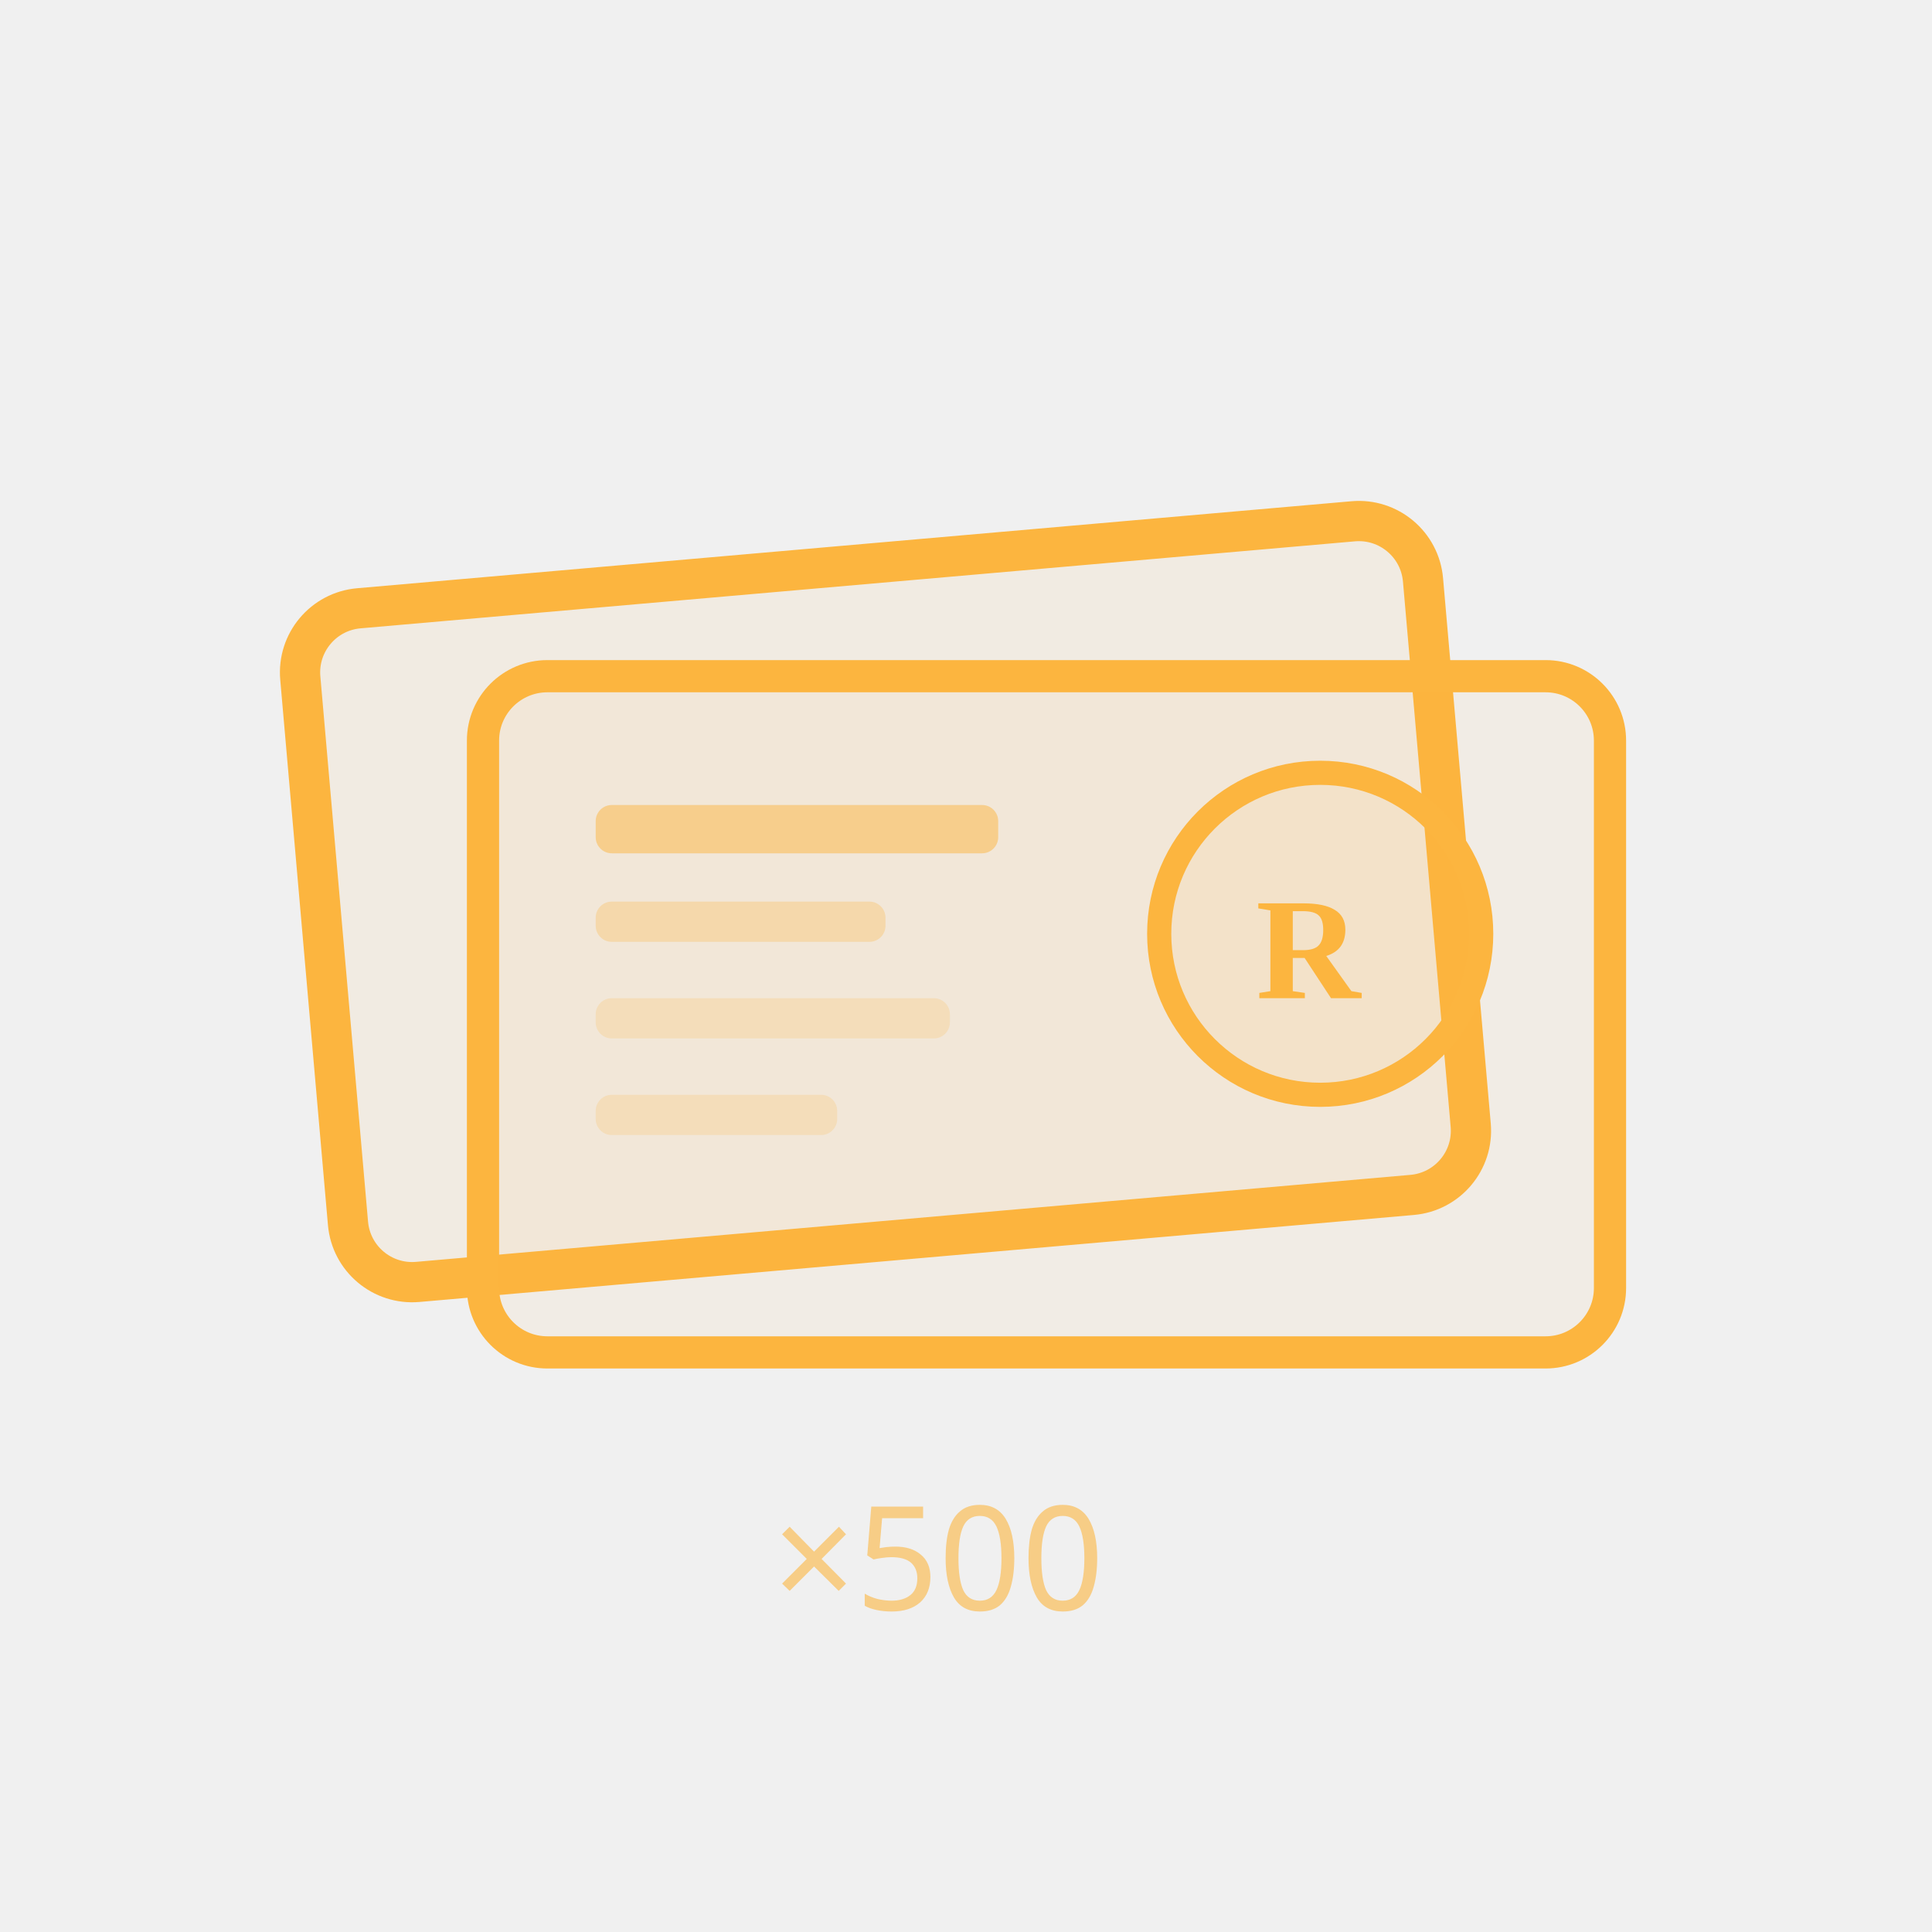
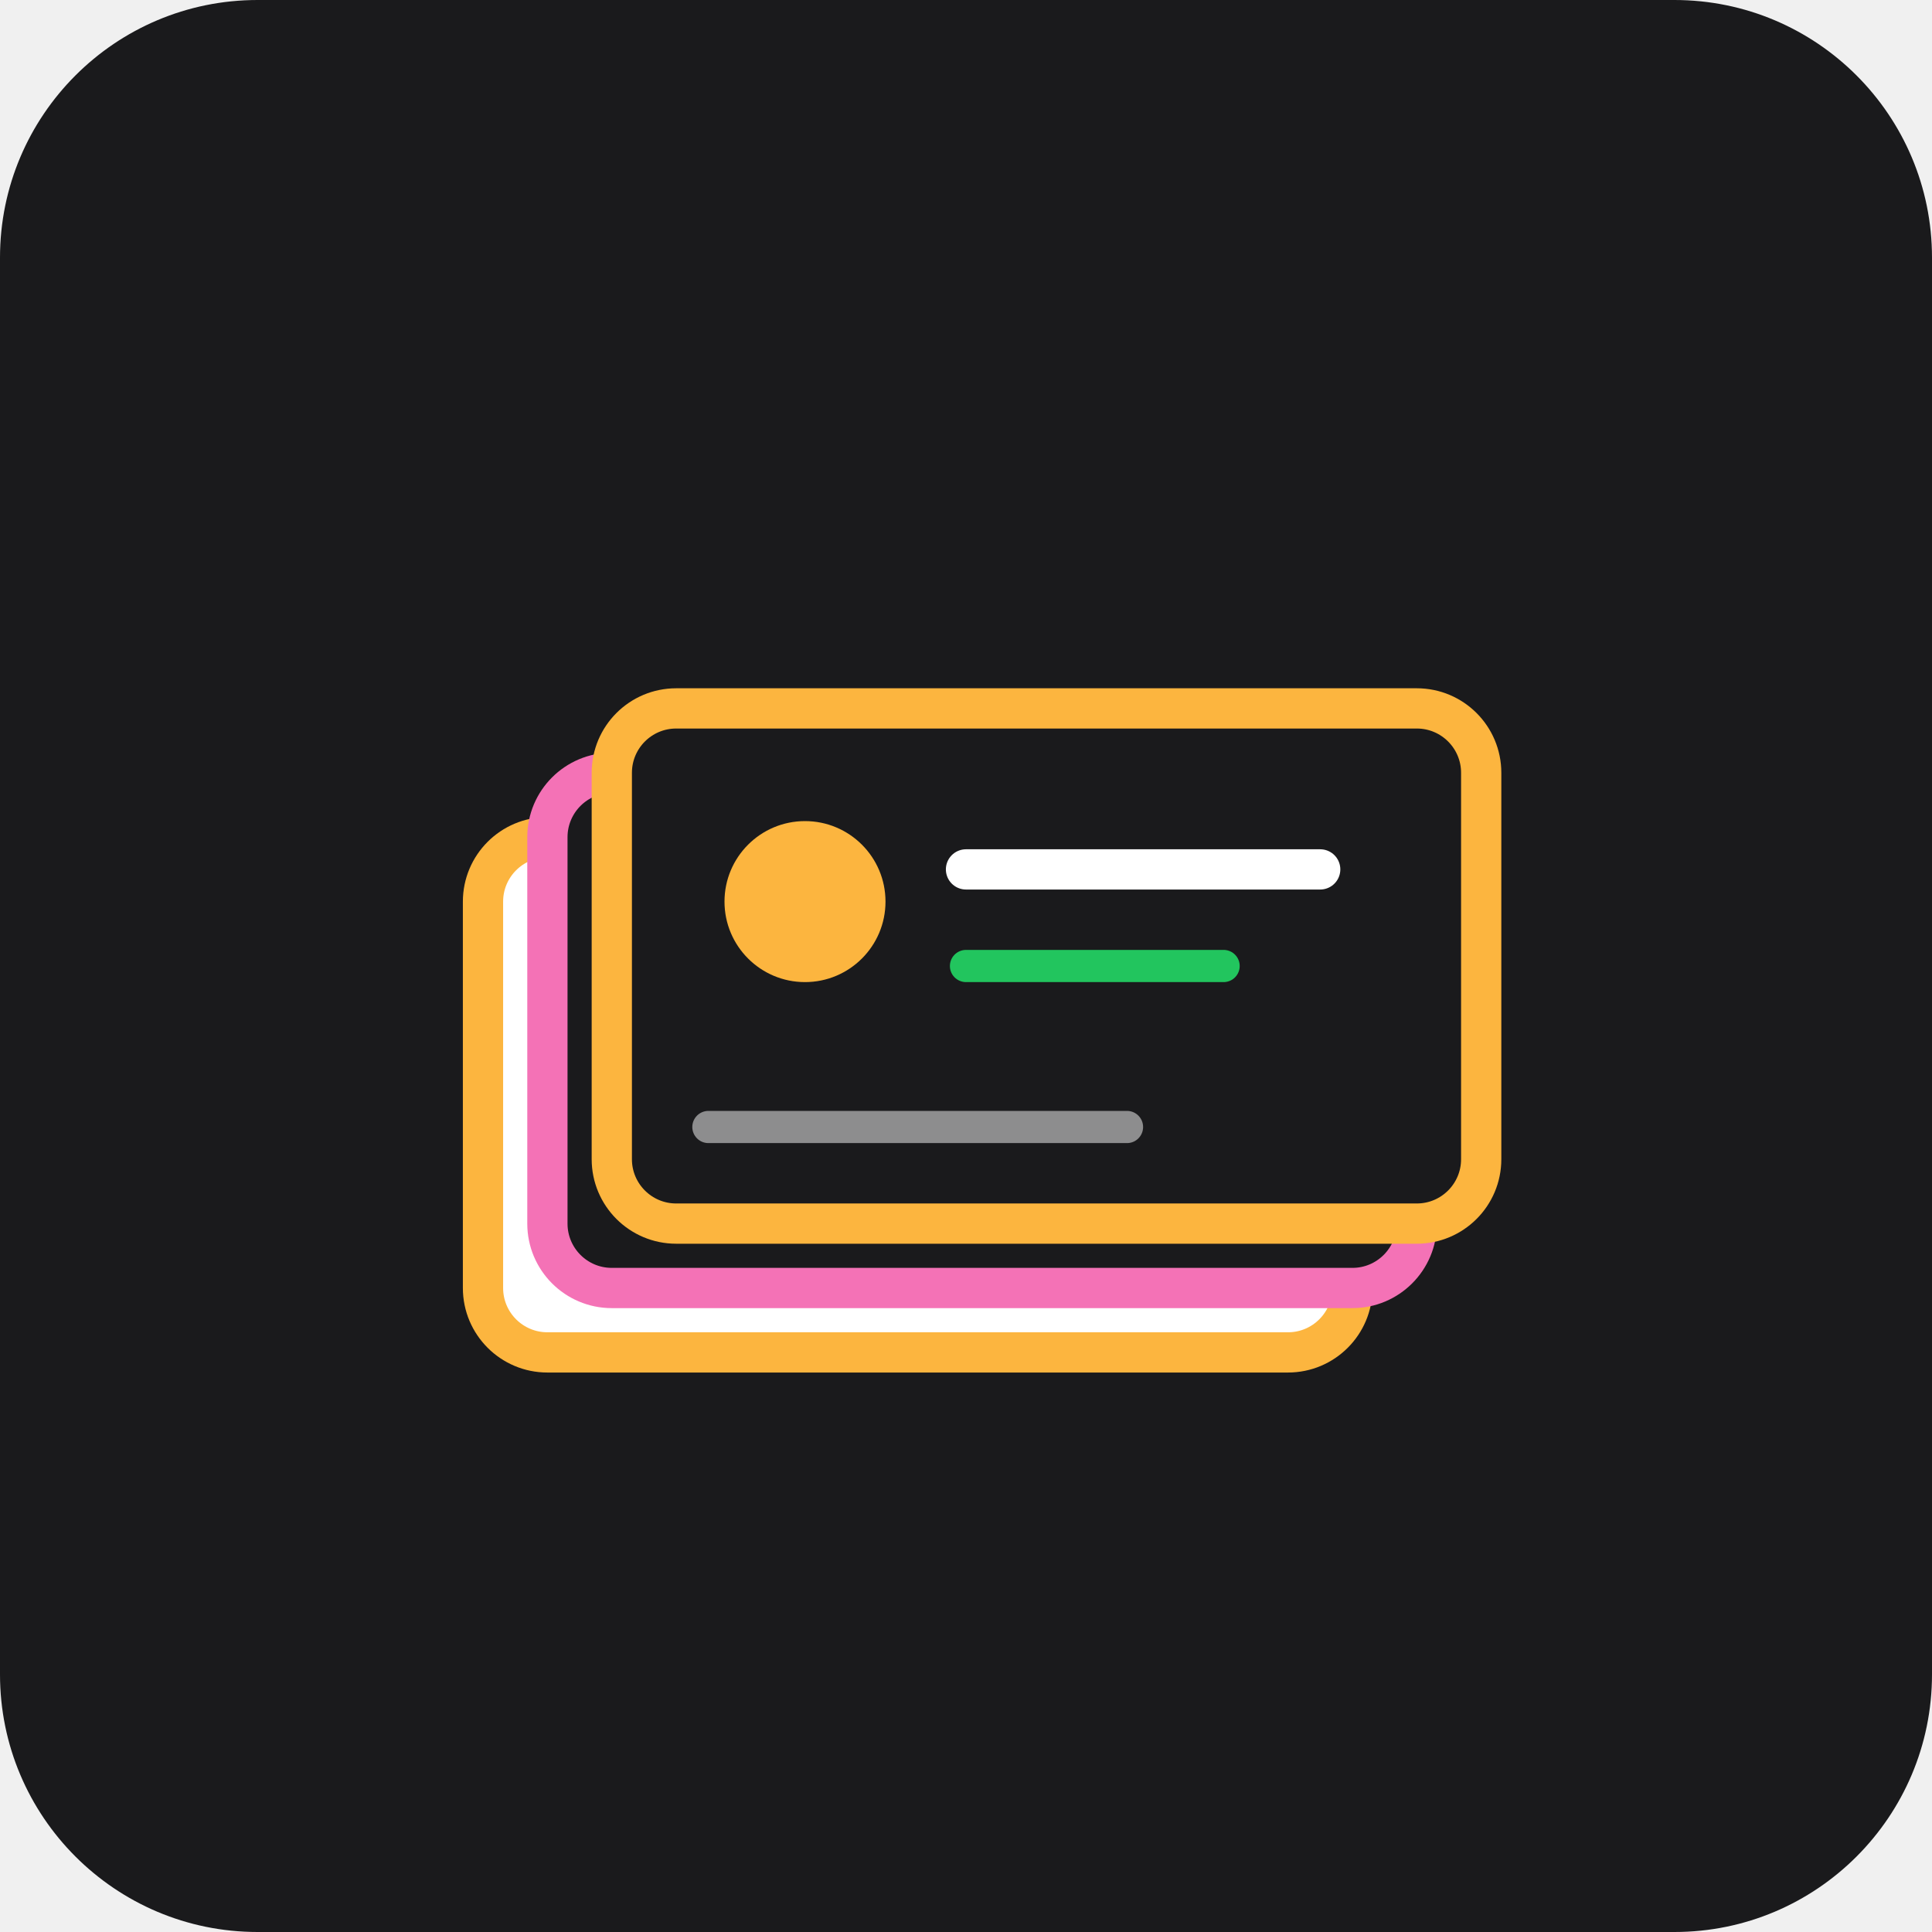
- <svg xmlns="http://www.w3.org/2000/svg" viewBox="0 0 120 120" fill="none">
-   <rect x="20" y="35" width="70" height="42" rx="4" stroke="#FCB53F" stroke-width="2.5" fill="rgba(252,181,63,0.08)" transform="rotate(-5 55 56)" />
-   <rect x="30" y="42" width="70" height="42" rx="4" stroke="#FCB53F" stroke-width="2" fill="rgba(252,181,63,0.06)" />
-   <rect x="37" y="50" width="25" height="3" rx="1" fill="#FCB53F" opacity="0.5" />
-   <rect x="37" y="56" width="18" height="2.5" rx="1" fill="#FCB53F" opacity="0.3" />
-   <rect x="37" y="62" width="22" height="2.5" rx="1" fill="#FCB53F" opacity="0.2" />
-   <rect x="37" y="68" width="15" height="2.5" rx="1" fill="#FCB53F" opacity="0.2" />
-   <circle cx="82" cy="58" r="10" stroke="#FCB53F" stroke-width="1.5" fill="rgba(252,181,63,0.1)" />
-   <text x="78" y="62" font-size="9" fill="#FCB53F" font-weight="bold">R</text>
-   <text x="48" y="100" font-family="Montserrat,sans-serif" font-size="9" fill="#FCB53F" opacity="0.6">×500</text>
+ <svg xmlns="http://www.w3.org/2000/svg" viewBox="0 0 120 120">
+   <rect width="120" height="120" rx="16" fill="#1a1a1c" />
+   <rect x="30" y="52" width="54" height="32" rx="4" fill="#ffffff" stroke="#FCB53F" stroke-width="2.5" stroke-linecap="round" />
+   <rect x="34" y="48" width="54" height="32" rx="4" fill="#1a1a1c" stroke="#f472b6" stroke-width="2.5" stroke-linecap="round" />
+   <rect x="38" y="44" width="54" height="32" rx="4" fill="#1a1a1c" stroke="#FCB53F" stroke-width="2.5" stroke-linecap="round" />
+   <circle cx="50" cy="56" r="5" fill="#FCB53F" />
+   <line x1="60" y1="54" x2="82" y2="54" stroke="#ffffff" stroke-width="2.5" stroke-linecap="round" />
+   <line x1="60" y1="60" x2="76" y2="60" stroke="#22c55e" stroke-width="2" stroke-linecap="round" />
+   <line x1="44" y1="70" x2="70" y2="70" stroke="#ffffff" stroke-width="2" stroke-linecap="round" opacity="0.5" />
</svg>
